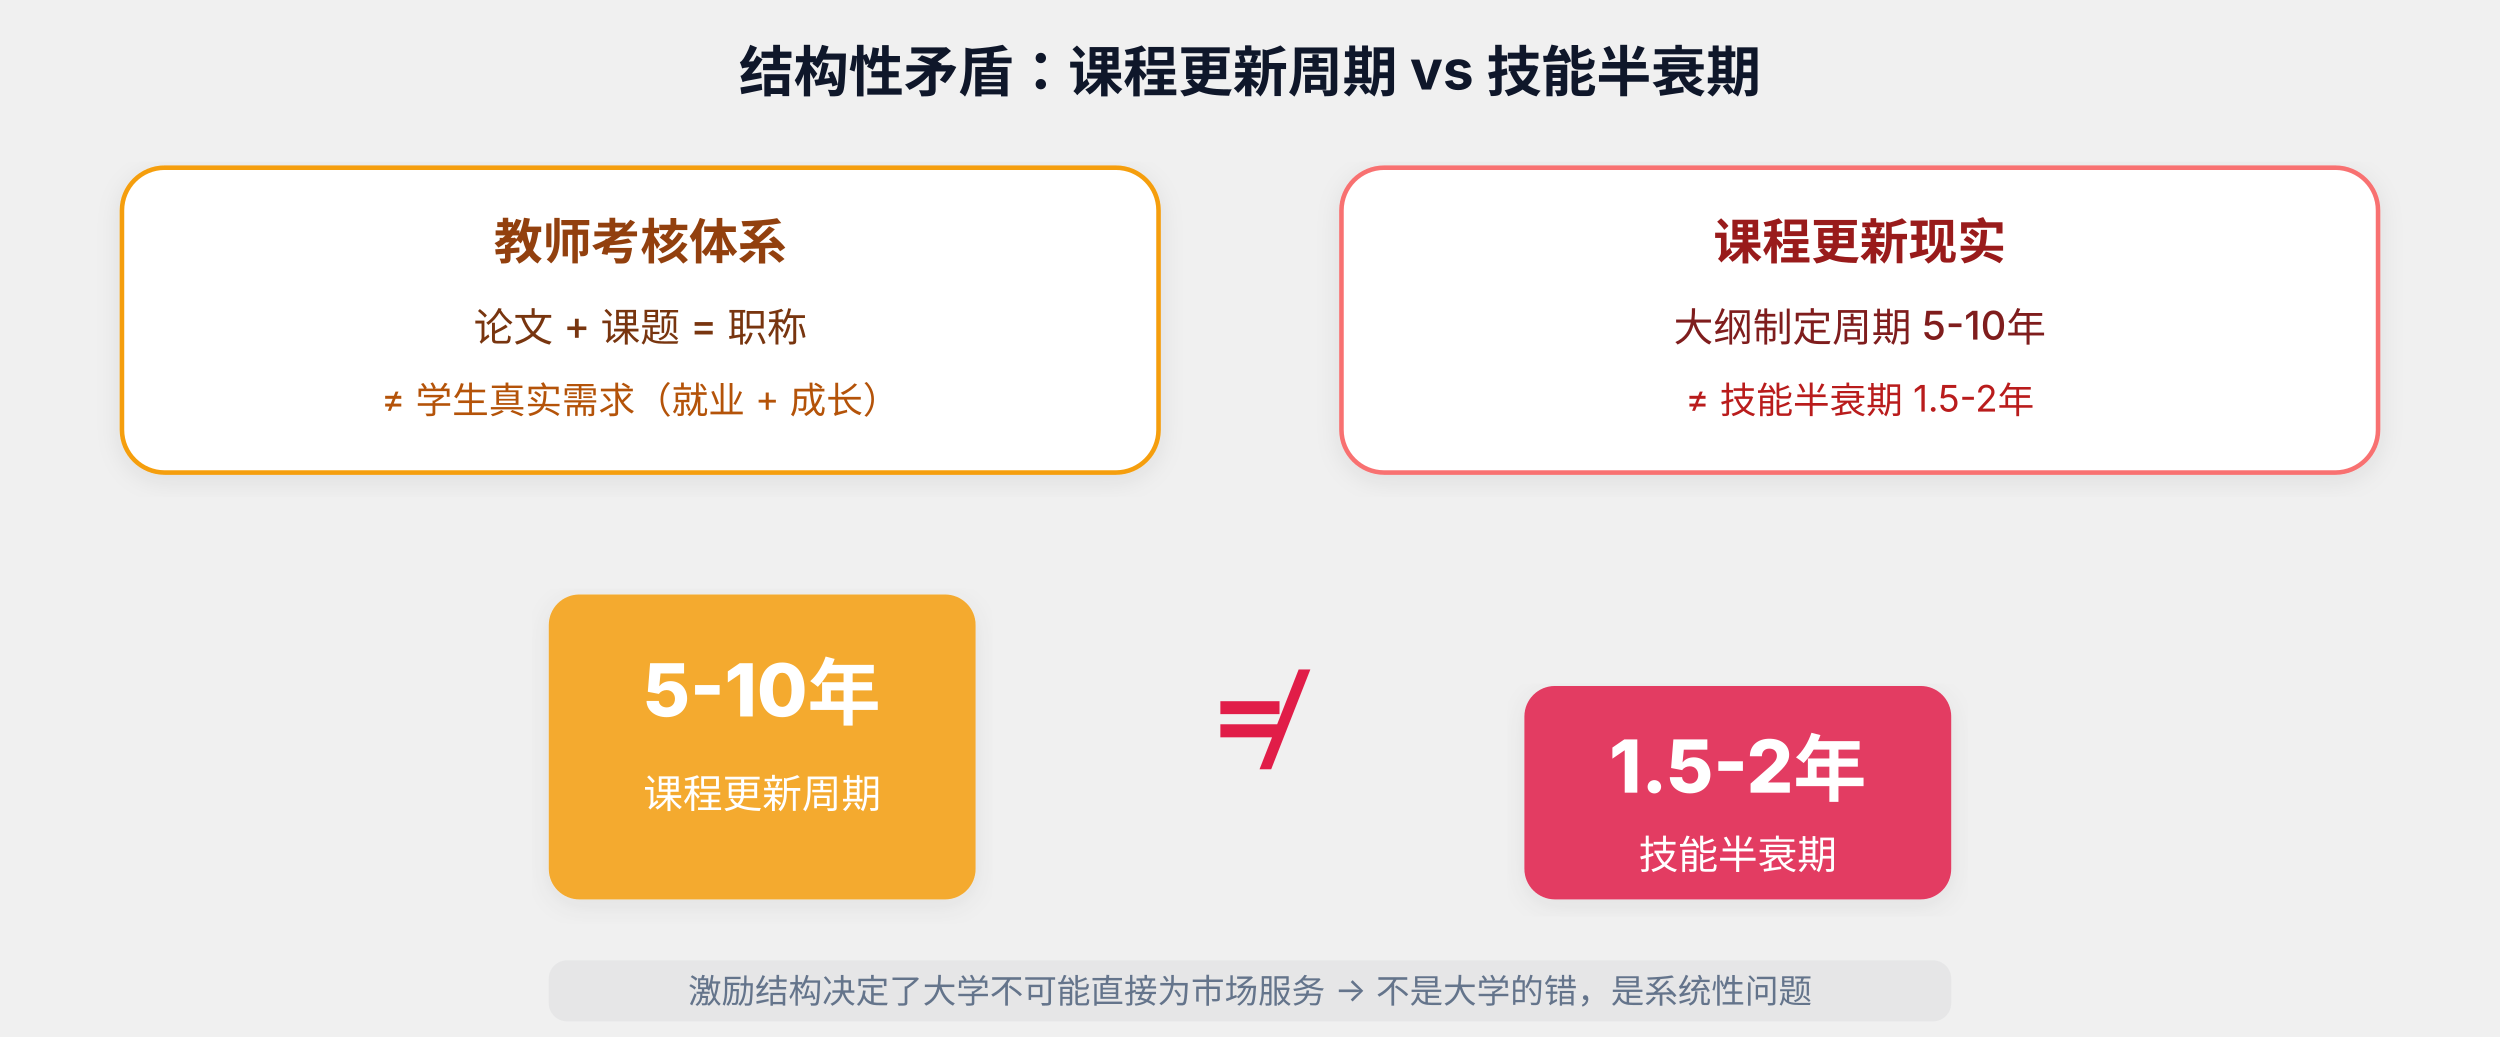
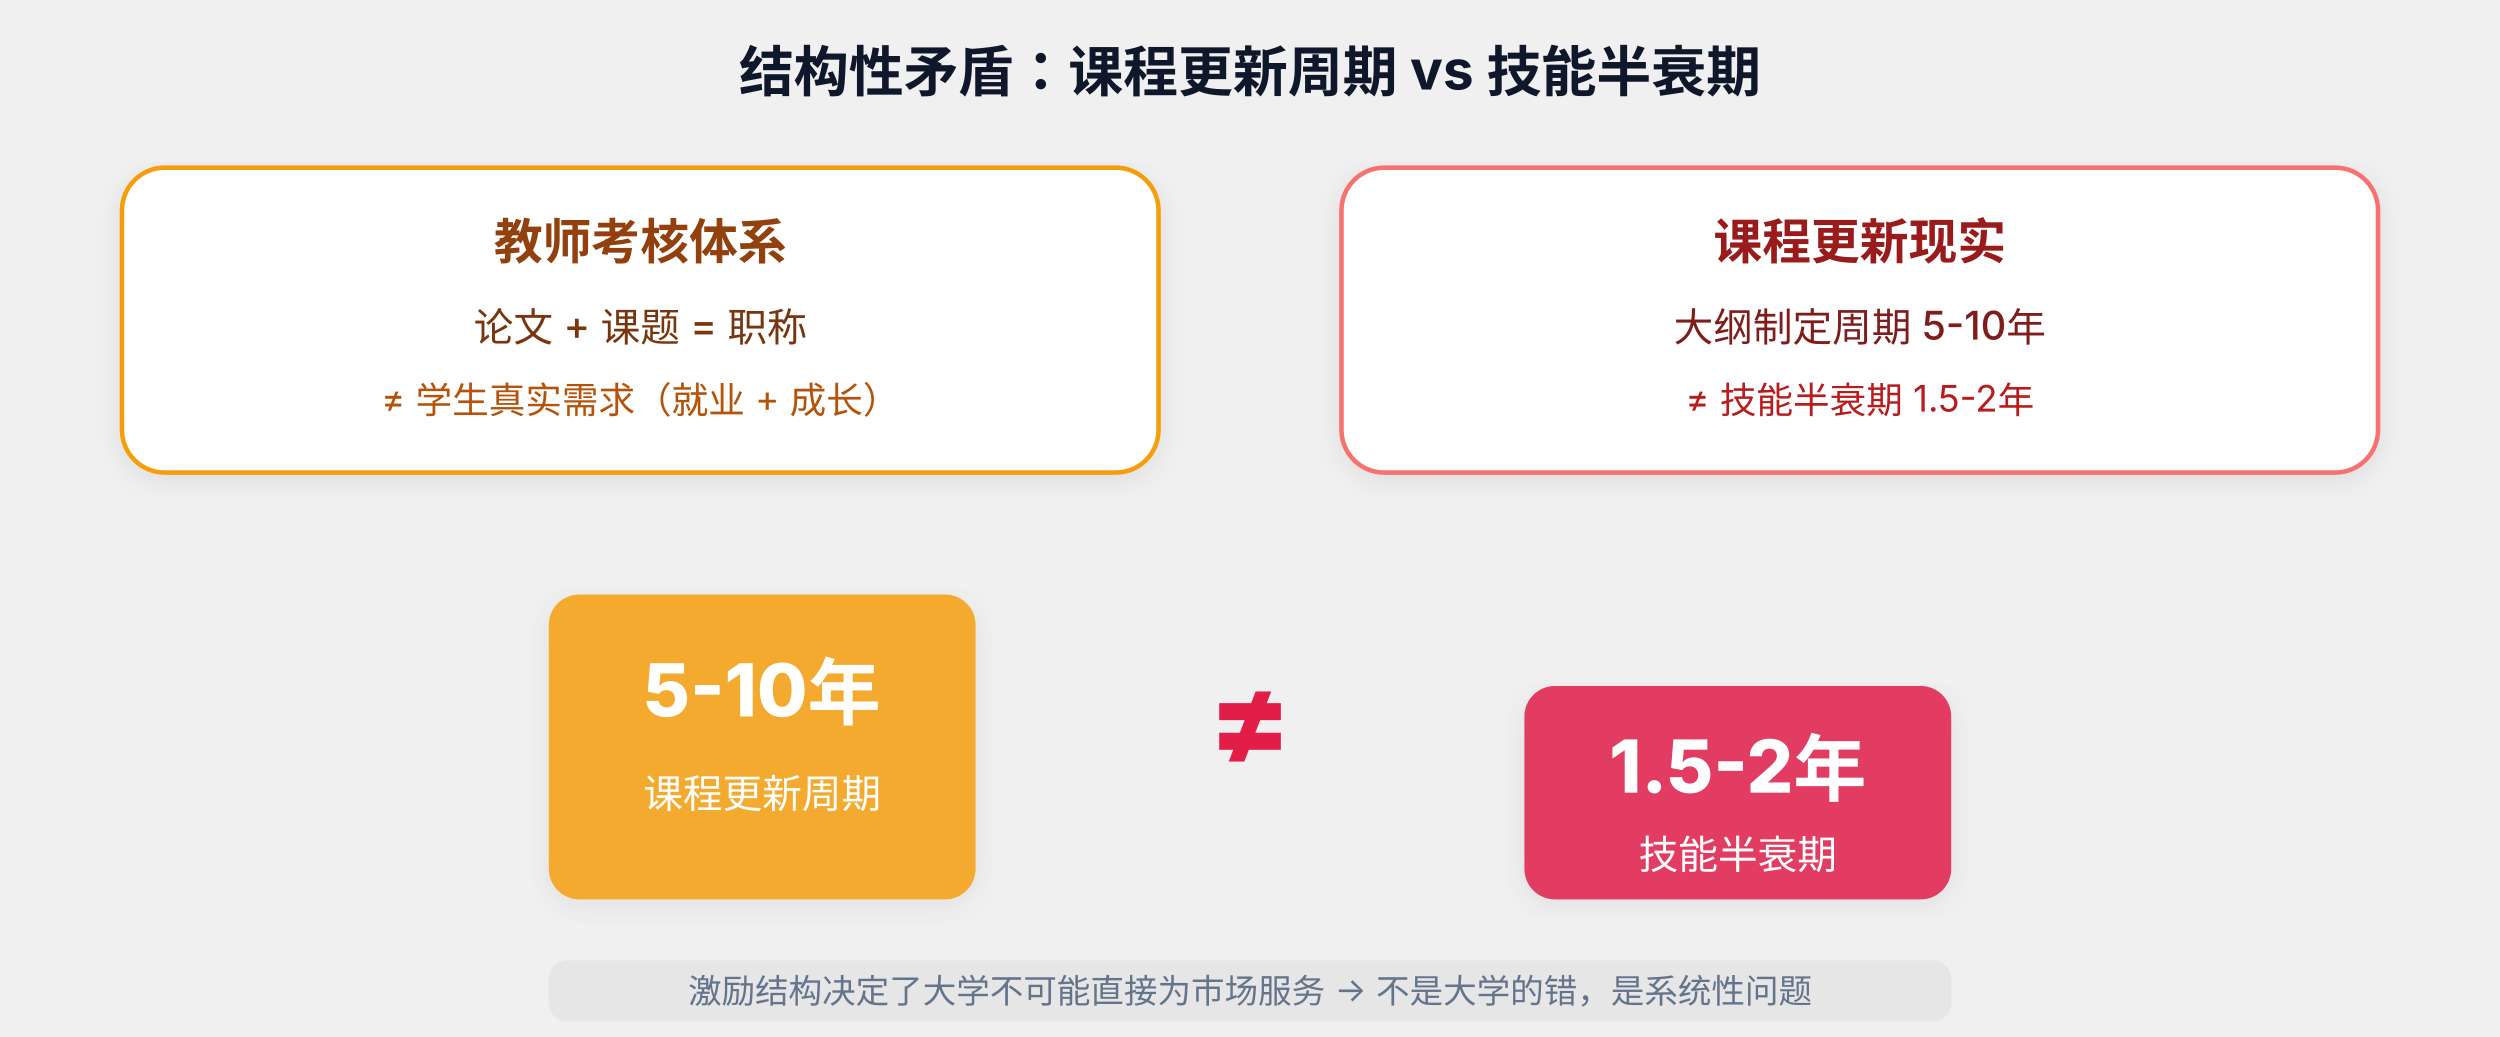
<svg xmlns="http://www.w3.org/2000/svg" width="820" height="340" viewBox="0 0 820 340">
  <defs>
    <filter id="shadow" x="-4%" y="-4%" width="108%" height="112%">
      <feDropShadow dx="0" dy="2" stdDeviation="4" flood-color="#0f172a" flood-opacity="0.08" />
    </filter>
    <filter id="shadowLg" x="-4%" y="-4%" width="108%" height="116%">
      <feDropShadow dx="0" dy="4" stdDeviation="8" flood-color="#0f172a" flood-opacity="0.12" />
    </filter>
    <linearGradient id="gBlue" x1="0%" y1="0%" x2="100%" y2="100%">
      <stop offset="0%" stop-color="#2563eb" />
      <stop offset="100%" stop-color="#3b82f6" />
    </linearGradient>
    <linearGradient id="gViolet" x1="0%" y1="0%" x2="100%" y2="100%">
      <stop offset="0%" stop-color="#7c3aed" />
      <stop offset="100%" stop-color="#8b5cf6" />
    </linearGradient>
    <linearGradient id="gTeal" x1="0%" y1="0%" x2="100%" y2="100%">
      <stop offset="0%" stop-color="#0d9488" />
      <stop offset="100%" stop-color="#14b8a6" />
    </linearGradient>
    <linearGradient id="gDark" x1="0%" y1="0%" x2="100%" y2="100%">
      <stop offset="0%" stop-color="#0f172a" />
      <stop offset="50%" stop-color="#1e3a5f" />
      <stop offset="100%" stop-color="#2563eb" />
    </linearGradient>
    <linearGradient id="gLine" x1="0%" y1="0%" x2="100%" y2="0%">
      <stop offset="0%" stop-color="#94a3b8" />
      <stop offset="100%" stop-color="#22c55e" />
    </linearGradient>
    <marker id="arrowB" markerWidth="8" markerHeight="8" refX="7" refY="3" orient="auto">
      <path d="M0,0 L0,6 L7,3 z" fill="#2563eb" />
    </marker>
    <marker id="arrowG" markerWidth="8" markerHeight="8" refX="7" refY="3" orient="auto">
      <path d="M0,0 L0,6 L7,3 z" fill="#22c55e" />
    </marker>
    <marker id="arrowV" markerWidth="8" markerHeight="8" refX="7" refY="3" orient="auto">
      <path d="M0,0 L0,6 L7,3 z" fill="#7c3aed" />
    </marker>
    <marker id="arrowS" markerWidth="8" markerHeight="8" refX="7" refY="3" orient="auto">
      <path d="M0,0 L0,6 L7,3 z" fill="#64748b" />
    </marker>
  </defs>
  <text x="410" y="30" text-anchor="middle" fill="#0f172a" font-family="system-ui,-apple-system,BlinkMacSystemFont,Segoe UI,sans-serif" font-size="18" font-weight="700" opacity="1">结构性矛盾：课程更新周期 vs 技能半衰期</text>
  <rect x="40" y="55" width="340" height="100" rx="14" fill="#ffffff" stroke="#f59e0b" stroke-width="1.5" filter="url(#shadow)" />
  <text x="210" y="85" text-anchor="middle" fill="#92400e" font-family="system-ui,-apple-system,BlinkMacSystemFont,Segoe UI,sans-serif" font-size="16" font-weight="700" opacity="1">教师考核体系</text>
  <text x="210" y="112" text-anchor="middle" fill="#78350f" font-family="system-ui,-apple-system,BlinkMacSystemFont,Segoe UI,sans-serif" font-size="13" font-weight="500" opacity="1">论文 + 课题 = 职称</text>
  <text x="210" y="135" text-anchor="middle" fill="#b45309" font-family="system-ui,-apple-system,BlinkMacSystemFont,Segoe UI,sans-serif" font-size="12" font-weight="400" opacity="1">≠ 学生真实需求（就业 + 成长）</text>
  <rect x="440" y="55" width="340" height="100" rx="14" fill="#ffffff" stroke="#f87171" stroke-width="1.5" filter="url(#shadow)" />
  <text x="610" y="85" text-anchor="middle" fill="#991b1b" font-family="system-ui,-apple-system,BlinkMacSystemFont,Segoe UI,sans-serif" font-size="16" font-weight="700" opacity="1">课程更新现实</text>
  <text x="610" y="112" text-anchor="middle" fill="#7f1d1d" font-family="system-ui,-apple-system,BlinkMacSystemFont,Segoe UI,sans-serif" font-size="13" font-weight="500" opacity="1">大纲制定周期 5-10年</text>
  <text x="610" y="135" text-anchor="middle" fill="#b91c1c" font-family="system-ui,-apple-system,BlinkMacSystemFont,Segoe UI,sans-serif" font-size="12" font-weight="400" opacity="1">≠ 技能半衰期 1.5-2年</text>
  <rect x="180" y="195" width="140" height="100" rx="10" fill="#f59e0b" opacity="0.85" filter="url(#shadow)" />
  <text x="250" y="235" text-anchor="middle" fill="#ffffff" font-family="system-ui,-apple-system,BlinkMacSystemFont,Segoe UI,sans-serif" font-size="24" font-weight="800" opacity="1">5-10年</text>
  <text x="250" y="265" text-anchor="middle" fill="#ffffff" font-family="system-ui,-apple-system,BlinkMacSystemFont,Segoe UI,sans-serif" font-size="13" font-weight="500" opacity="1">课程更新周期</text>
-   <text x="410" y="250" text-anchor="middle" fill="#e11d48" font-family="sans-serif" font-size="40" font-weight="800">≠</text>
+   <text x="410" y="250" text-anchor="middle" fill="#e11d48" font-family="system-ui,-apple-system,BlinkMacSystemFont,Segoe UI,sans-serif" font-size="40" font-weight="800">≠</text>
  <rect x="500" y="225" width="140" height="70" rx="10" fill="#e11d48" opacity="0.85" filter="url(#shadow)" />
  <text x="570" y="260" text-anchor="middle" fill="#ffffff" font-family="system-ui,-apple-system,BlinkMacSystemFont,Segoe UI,sans-serif" font-size="24" font-weight="800" opacity="1">1.5-2年</text>
  <text x="570" y="285" text-anchor="middle" fill="#ffffff" font-family="system-ui,-apple-system,BlinkMacSystemFont,Segoe UI,sans-serif" font-size="13" font-weight="500" opacity="1">技能半衰期</text>
  <rect x="180" y="315" width="460" height="20" rx="6" fill="#0f172a" opacity="0.05" />
  <text x="410" y="329" text-anchor="middle" fill="#64748b" font-family="system-ui,-apple-system,BlinkMacSystemFont,Segoe UI,sans-serif" font-size="11" font-weight="400" opacity="1">激励结构决定了大学不可能直接为市场服务 → 不是大学的错，是系统性问题</text>
</svg>
